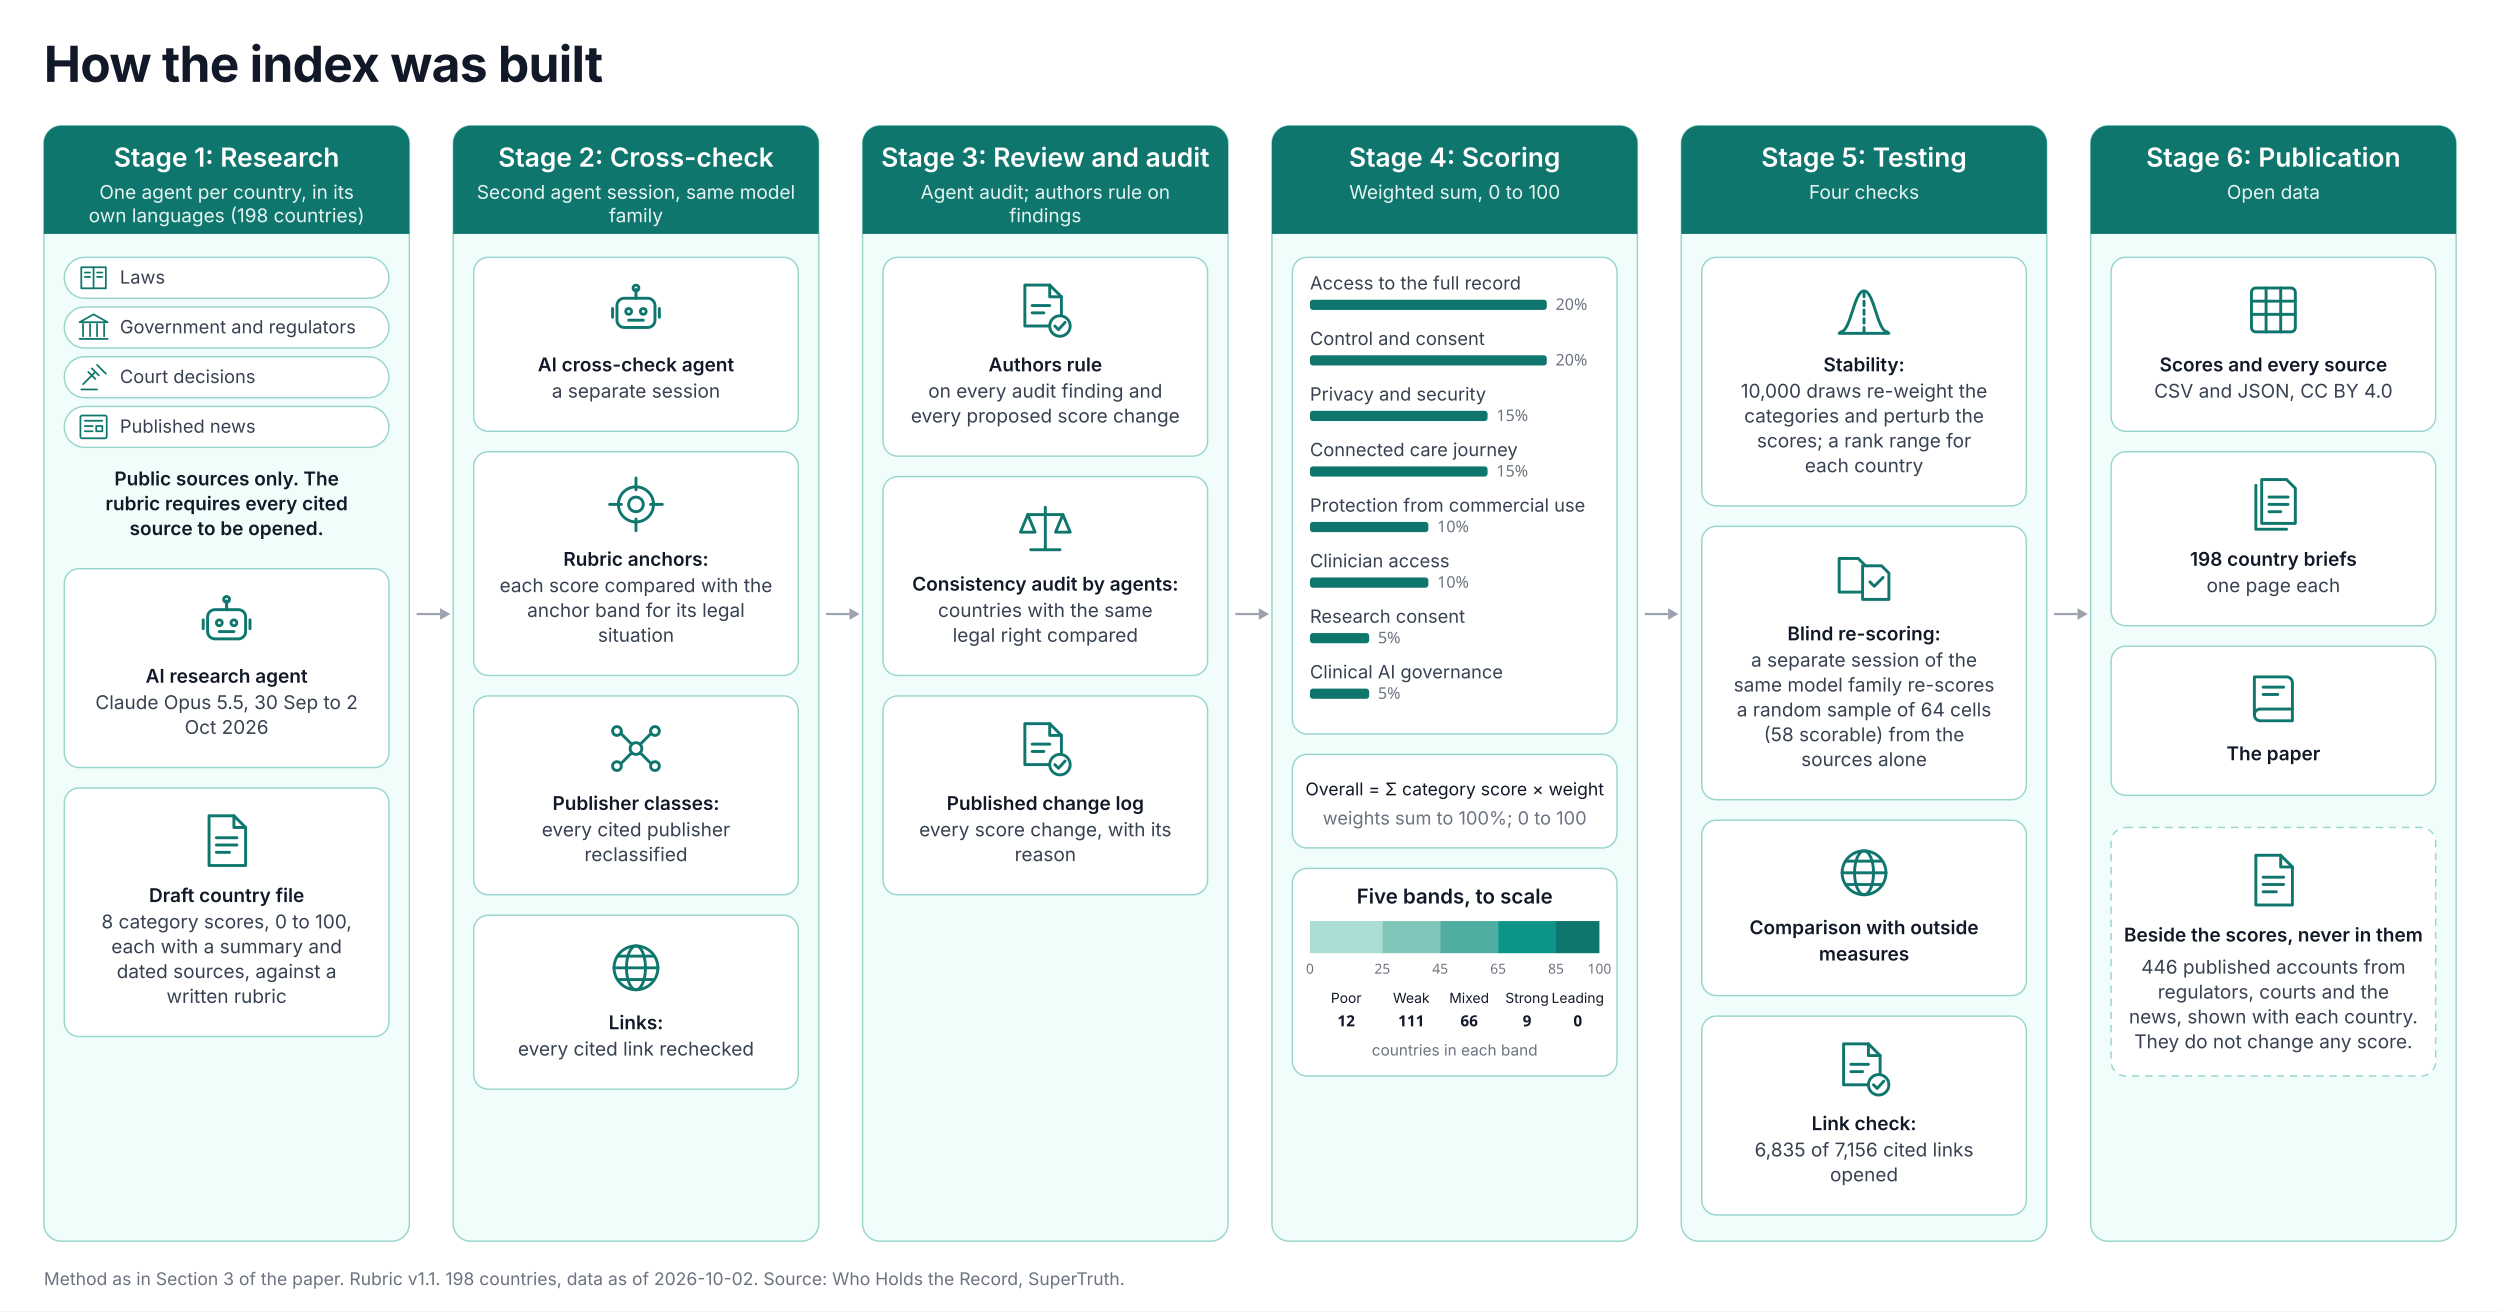
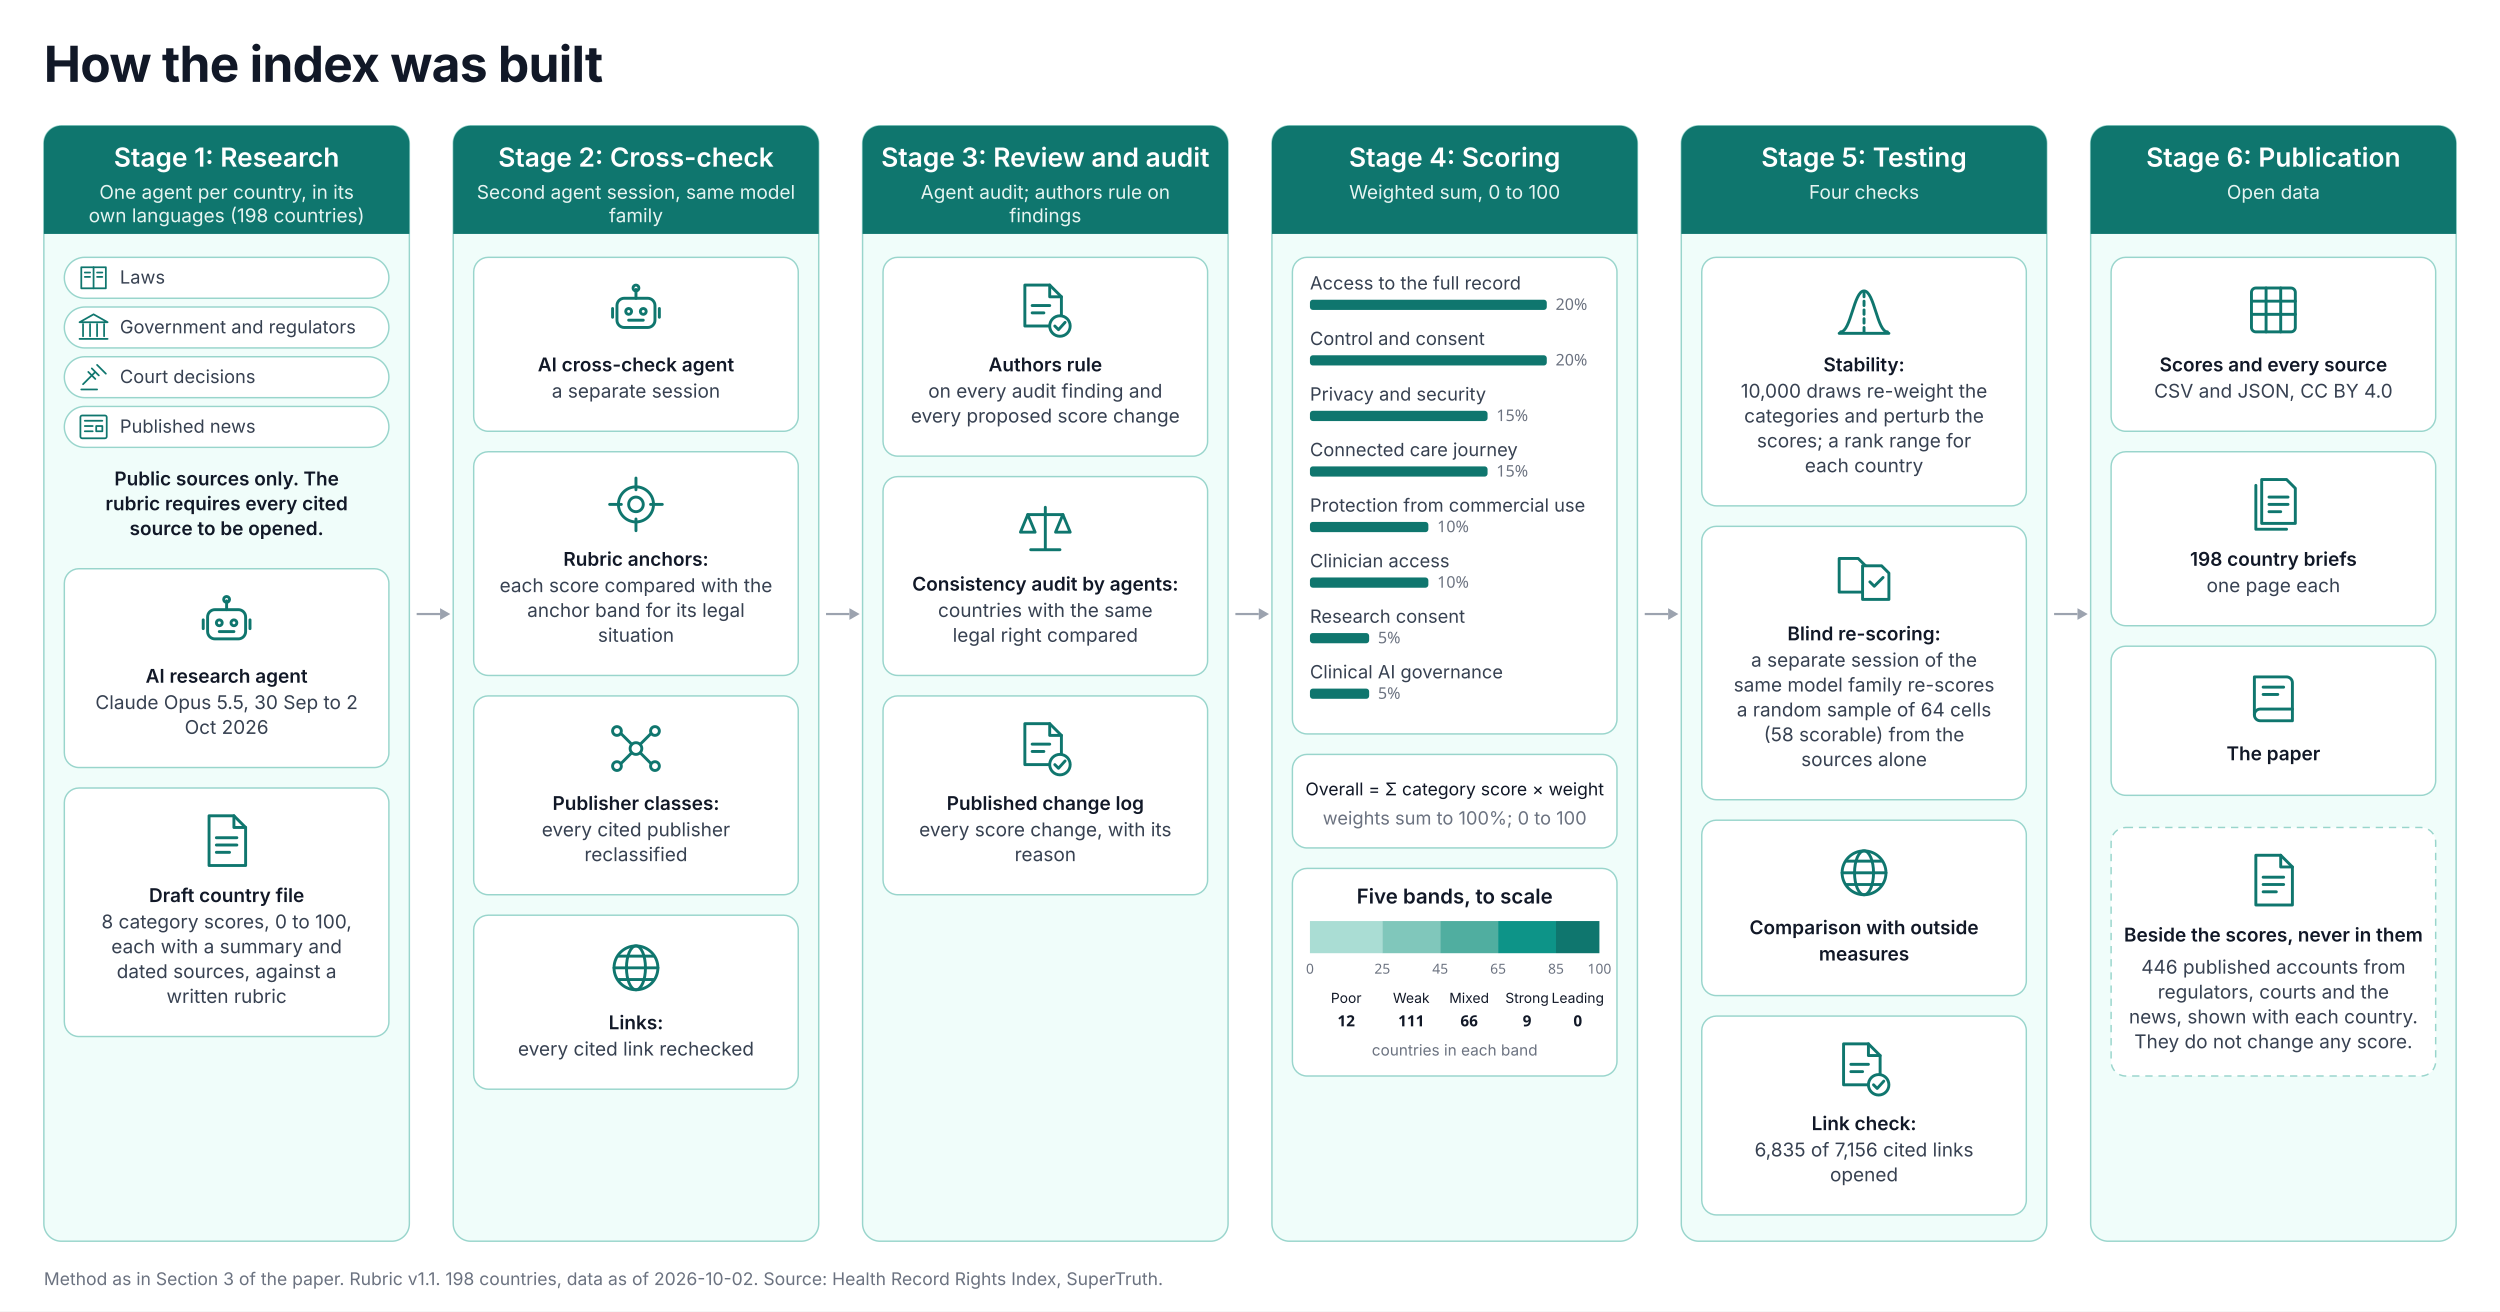
<svg xmlns="http://www.w3.org/2000/svg" viewBox="0 0 1710 897" width="1710" height="897" font-family="Inter, system-ui, sans-serif">
  <rect width="100%" height="100%" fill="#fff" />
  <text x="30" y="56" font-size="34" font-weight="700" fill="#111827" letter-spacing="-0.5">How the index was built</text>
  <rect x="30" y="86" width="250" height="763" rx="12" fill="#F0FDFA" stroke="#99D5CC" />
  <path d="M30 98a12 12 0 0 1 12-12h226a12 12 0 0 1 12 12v62h-250z" fill="#0F766E" />
  <text x="155" y="114" font-size="18" font-weight="600" fill="#fff" text-anchor="middle">Stage 1: Research</text>
  <text x="155" y="136" font-size="13" fill="#E6F4F1" font-weight="400" text-anchor="middle">One agent per country, in its</text>
  <text x="155" y="152" font-size="13" fill="#E6F4F1" font-weight="400" text-anchor="middle">own languages (198 countries)</text>
  <path d="M285 420h16" stroke="#9CA3AF" stroke-width="1.5" />
  <path d="M301 416l7 4-7 4z" fill="#9CA3AF" />
  <rect x="310" y="86" width="250" height="763" rx="12" fill="#F0FDFA" stroke="#99D5CC" />
  <path d="M310 98a12 12 0 0 1 12-12h226a12 12 0 0 1 12 12v62h-250z" fill="#0F766E" />
  <text x="435" y="114" font-size="18" font-weight="600" fill="#fff" text-anchor="middle">Stage 2: Cross-check</text>
  <text x="435" y="136" font-size="13" fill="#E6F4F1" font-weight="400" text-anchor="middle">Second agent session, same model</text>
  <text x="435" y="152" font-size="13" fill="#E6F4F1" font-weight="400" text-anchor="middle">family</text>
  <path d="M565 420h16" stroke="#9CA3AF" stroke-width="1.5" />
  <path d="M581 416l7 4-7 4z" fill="#9CA3AF" />
  <rect x="590" y="86" width="250" height="763" rx="12" fill="#F0FDFA" stroke="#99D5CC" />
  <path d="M590 98a12 12 0 0 1 12-12h226a12 12 0 0 1 12 12v62h-250z" fill="#0F766E" />
  <text x="715" y="114" font-size="18" font-weight="600" fill="#fff" text-anchor="middle">Stage 3: Review and audit</text>
  <text x="715" y="136" font-size="13" fill="#E6F4F1" font-weight="400" text-anchor="middle">Agent audit; authors rule on</text>
  <text x="715" y="152" font-size="13" fill="#E6F4F1" font-weight="400" text-anchor="middle">findings</text>
  <path d="M845 420h16" stroke="#9CA3AF" stroke-width="1.5" />
  <path d="M861 416l7 4-7 4z" fill="#9CA3AF" />
  <rect x="870" y="86" width="250" height="763" rx="12" fill="#F0FDFA" stroke="#99D5CC" />
  <path d="M870 98a12 12 0 0 1 12-12h226a12 12 0 0 1 12 12v62h-250z" fill="#0F766E" />
  <text x="995" y="114" font-size="18" font-weight="600" fill="#fff" text-anchor="middle">Stage 4: Scoring</text>
  <text x="995" y="136" font-size="13" fill="#E6F4F1" font-weight="400" text-anchor="middle">Weighted sum, 0 to 100</text>
  <path d="M1125 420h16" stroke="#9CA3AF" stroke-width="1.5" />
  <path d="M1141 416l7 4-7 4z" fill="#9CA3AF" />
  <rect x="1150" y="86" width="250" height="763" rx="12" fill="#F0FDFA" stroke="#99D5CC" />
  <path d="M1150 98a12 12 0 0 1 12-12h226a12 12 0 0 1 12 12v62h-250z" fill="#0F766E" />
  <text x="1275" y="114" font-size="18" font-weight="600" fill="#fff" text-anchor="middle">Stage 5: Testing</text>
  <text x="1275" y="136" font-size="13" fill="#E6F4F1" font-weight="400" text-anchor="middle">Four checks</text>
  <path d="M1405 420h16" stroke="#9CA3AF" stroke-width="1.5" />
  <path d="M1421 416l7 4-7 4z" fill="#9CA3AF" />
  <rect x="1430" y="86" width="250" height="763" rx="12" fill="#F0FDFA" stroke="#99D5CC" />
  <path d="M1430 98a12 12 0 0 1 12-12h226a12 12 0 0 1 12 12v62h-250z" fill="#0F766E" />
  <text x="1555" y="114" font-size="18" font-weight="600" fill="#fff" text-anchor="middle">Stage 6: Publication</text>
  <text x="1555" y="136" font-size="13" fill="#E6F4F1" font-weight="400" text-anchor="middle">Open data</text>
  <rect x="44" y="176" width="222" height="28" rx="14" fill="#fff" stroke="#99D5CC" />
  <g transform="translate(52,178) scale(0.6)" fill="none" stroke="#0F766E" stroke-width="2" stroke-linecap="round" stroke-linejoin="round">
    <path d="M6 8h28v24H6z" />
    <path d="M20 8v24M10 14h6M10 19h6M24 14h6M24 19h6" />
  </g>
  <text x="82" y="194" font-size="12.5" fill="#374151">Laws</text>
  <rect x="44" y="210" width="222" height="28" rx="14" fill="#fff" stroke="#99D5CC" />
  <g transform="translate(52,212) scale(0.6)" fill="none" stroke="#0F766E" stroke-width="2" stroke-linecap="round" stroke-linejoin="round">
    <path d="M4 14L20 5l16 9z" />
    <path d="M8 16v14M16 16v14M24 16v14M32 16v14M4 33h32" />
  </g>
  <text x="82" y="228" font-size="12.5" fill="#374151">Government and regulators</text>
  <rect x="44" y="244" width="222" height="28" rx="14" fill="#fff" stroke="#99D5CC" />
  <g transform="translate(52,246) scale(0.6)" fill="none" stroke="#0F766E" stroke-width="2" stroke-linecap="round" stroke-linejoin="round">
    <path d="M8 28l14-14M18 10l8 8M14 14l8 8M24 6l10 10M6 34h18" />
  </g>
  <text x="82" y="262" font-size="12.5" fill="#374151">Court decisions</text>
  <rect x="44" y="278" width="222" height="28" rx="14" fill="#fff" stroke="#99D5CC" />
  <g transform="translate(52,280) scale(0.6)" fill="none" stroke="#0F766E" stroke-width="2" stroke-linecap="round" stroke-linejoin="round">
    <rect x="5" y="7" width="30" height="26" rx="2" />
    <path d="M10 13h20M10 19h9M10 25h9M23 19h7v6h-7z" />
  </g>
  <text x="82" y="296" font-size="12.5" fill="#374151">Published news</text>
  <text x="155" y="332" font-size="13" fill="#111827" font-weight="600" text-anchor="middle">Public sources only. The</text>
  <text x="155" y="349" font-size="13" fill="#111827" font-weight="600" text-anchor="middle">rubric requires every cited</text>
  <text x="155" y="366" font-size="13" fill="#111827" font-weight="600" text-anchor="middle">source to be opened.</text>
  <rect x="44" y="389" width="222" height="136" rx="10" fill="#fff" stroke="#99D5CC" />
  <g transform="translate(135,405)" fill="none" stroke="#0F766E" stroke-width="2" stroke-linecap="round" stroke-linejoin="round">
    <rect x="7" y="12" width="26" height="20" rx="5" />
    <path d="M20 12V6" />
    <circle cx="20" cy="5" r="2" />
    <circle cx="15" cy="21" r="2" />
    <circle cx="25" cy="21" r="2" />
    <path d="M15 27h10" />
    <path d="M4 19v6M36 19v6" />
  </g>
  <text x="155" y="467" font-size="13" fill="#111827" font-weight="600" text-anchor="middle">AI research agent</text>
  <text x="155" y="485" font-size="13" fill="#374151" font-weight="400" text-anchor="middle">Claude Opus 5.5, 30 Sep to 2</text>
  <text x="155" y="502" font-size="13" fill="#374151" font-weight="400" text-anchor="middle">Oct 2026</text>
  <rect x="44" y="539" width="222" height="170" rx="10" fill="#fff" stroke="#99D5CC" />
  <g transform="translate(135,555)" fill="none" stroke="#0F766E" stroke-width="2" stroke-linecap="round" stroke-linejoin="round">
    <path d="M8 3h17l8 8v26H8z" />
    <path d="M25 3v8h8" />
    <path d="M13 18h14M13 23h14M13 28h9" />
  </g>
  <text x="155" y="617" font-size="13" fill="#111827" font-weight="600" text-anchor="middle">Draft country file</text>
  <text x="155" y="635" font-size="13" fill="#374151" font-weight="400" text-anchor="middle">8 category scores, 0 to 100,</text>
  <text x="155" y="652" font-size="13" fill="#374151" font-weight="400" text-anchor="middle">each with a summary and</text>
  <text x="155" y="669" font-size="13" fill="#374151" font-weight="400" text-anchor="middle">dated sources, against a</text>
  <text x="155" y="686" font-size="13" fill="#374151" font-weight="400" text-anchor="middle">written rubric</text>
  <rect x="324" y="176" width="222" height="119" rx="10" fill="#fff" stroke="#99D5CC" />
  <g transform="translate(415,192)" fill="none" stroke="#0F766E" stroke-width="2" stroke-linecap="round" stroke-linejoin="round">
    <rect x="7" y="12" width="26" height="20" rx="5" />
    <path d="M20 12V6" />
    <circle cx="20" cy="5" r="2" />
    <circle cx="15" cy="21" r="2" />
    <circle cx="25" cy="21" r="2" />
    <path d="M15 27h10" />
    <path d="M4 19v6M36 19v6" />
  </g>
  <text x="435" y="254" font-size="13" fill="#111827" font-weight="600" text-anchor="middle">AI cross-check agent</text>
  <text x="435" y="272" font-size="13" fill="#374151" font-weight="400" text-anchor="middle">a separate session</text>
  <rect x="324" y="309" width="222" height="153" rx="10" fill="#fff" stroke="#99D5CC" />
  <g transform="translate(415,325)" fill="none" stroke="#0F766E" stroke-width="2" stroke-linecap="round" stroke-linejoin="round">
    <circle cx="20" cy="20" r="12" />
    <circle cx="20" cy="20" r="5" />
    <path d="M20 2v8M20 30v8M2 20h8M30 20h8" />
  </g>
  <text x="435" y="387" font-size="13" fill="#111827" font-weight="600" text-anchor="middle">Rubric anchors:</text>
  <text x="435" y="405" font-size="13" fill="#374151" font-weight="400" text-anchor="middle">each score compared with the</text>
  <text x="435" y="422" font-size="13" fill="#374151" font-weight="400" text-anchor="middle">anchor band for its legal</text>
  <text x="435" y="439" font-size="13" fill="#374151" font-weight="400" text-anchor="middle">situation</text>
  <rect x="324" y="476" width="222" height="136" rx="10" fill="#fff" stroke="#99D5CC" />
  <g transform="translate(415,492)" fill="none" stroke="#0F766E" stroke-width="2" stroke-linecap="round" stroke-linejoin="round">
    <circle cx="20" cy="20" r="4" />
    <circle cx="7" cy="8" r="3" />
    <circle cx="33" cy="8" r="3" />
    <circle cx="7" cy="32" r="3" />
    <circle cx="33" cy="32" r="3" />
    <path d="M10 10l7 7M30 10l-7 7M10 30l7-7M30 30l-7-7" />
  </g>
  <text x="435" y="554" font-size="13" fill="#111827" font-weight="600" text-anchor="middle">Publisher classes:</text>
  <text x="435" y="572" font-size="13" fill="#374151" font-weight="400" text-anchor="middle">every cited publisher</text>
  <text x="435" y="589" font-size="13" fill="#374151" font-weight="400" text-anchor="middle">reclassified</text>
  <rect x="324" y="626" width="222" height="119" rx="10" fill="#fff" stroke="#99D5CC" />
  <g transform="translate(415,642)" fill="none" stroke="#0F766E" stroke-width="2" stroke-linecap="round" stroke-linejoin="round">
    <circle cx="20" cy="20" r="15" />
    <ellipse cx="20" cy="20" rx="6.5" ry="15" />
    <path d="M5 20h30M8 12h24M8 28h24" />
  </g>
  <text x="435" y="704" font-size="13" fill="#111827" font-weight="600" text-anchor="middle">Links:</text>
  <text x="435" y="722" font-size="13" fill="#374151" font-weight="400" text-anchor="middle">every cited link rechecked</text>
  <rect x="604" y="176" width="222" height="136" rx="10" fill="#fff" stroke="#99D5CC" />
  <g transform="translate(695,192)" fill="none" stroke="#0F766E" stroke-width="2" stroke-linecap="round" stroke-linejoin="round">
    <path d="M6 3h17l8 8v20H6z" />
    <path d="M23 3v8h8" />
    <path d="M11 17h12M11 22h8" />
    <circle cx="30" cy="31" r="7" fill="#fff" />
    <path d="M26.5 31l2.5 2.5 4.5-5" />
  </g>
  <text x="715" y="254" font-size="13" fill="#111827" font-weight="600" text-anchor="middle">Authors rule</text>
  <text x="715" y="272" font-size="13" fill="#374151" font-weight="400" text-anchor="middle">on every audit finding and</text>
  <text x="715" y="289" font-size="13" fill="#374151" font-weight="400" text-anchor="middle">every proposed score change</text>
  <rect x="604" y="326" width="222" height="136" rx="10" fill="#fff" stroke="#99D5CC" />
  <g transform="translate(695,342)" fill="none" stroke="#0F766E" stroke-width="2" stroke-linecap="round" stroke-linejoin="round">
    <path d="M20 5v29M10 34h20M8 10h24" />
    <path d="M8 10l-5 12h10zM32 10l-5 12h10z" />
  </g>
  <text x="715" y="404" font-size="13" fill="#111827" font-weight="600" text-anchor="middle">Consistency audit by agents:</text>
  <text x="715" y="422" font-size="13" fill="#374151" font-weight="400" text-anchor="middle">countries with the same</text>
  <text x="715" y="439" font-size="13" fill="#374151" font-weight="400" text-anchor="middle">legal right compared</text>
  <rect x="604" y="476" width="222" height="136" rx="10" fill="#fff" stroke="#99D5CC" />
  <g transform="translate(695,492)" fill="none" stroke="#0F766E" stroke-width="2" stroke-linecap="round" stroke-linejoin="round">
    <path d="M6 3h17l8 8v20H6z" />
    <path d="M23 3v8h8" />
    <path d="M11 17h12M11 22h8" />
    <circle cx="30" cy="31" r="7" fill="#fff" />
    <path d="M26.5 31l2.5 2.5 4.5-5" />
  </g>
  <text x="715" y="554" font-size="13" fill="#111827" font-weight="600" text-anchor="middle">Published change log</text>
  <text x="715" y="572" font-size="13" fill="#374151" font-weight="400" text-anchor="middle">every score change, with its</text>
  <text x="715" y="589" font-size="13" fill="#374151" font-weight="400" text-anchor="middle">reason</text>
  <rect x="884" y="176" width="222" height="326" rx="10" fill="#fff" stroke="#99D5CC" />
  <text x="896" y="198" font-size="12.5" fill="#374151">Access to the full record</text>
  <rect x="896" y="205" width="162.0" height="7" rx="2" fill="#0F766E" />
  <text x="1064" y="212" font-size="11" font-family="JetBrains Mono" fill="#6B7280">20%</text>
  <text x="896" y="236" font-size="12.5" fill="#374151">Control and consent</text>
  <rect x="896" y="243" width="162.0" height="7" rx="2" fill="#0F766E" />
  <text x="1064" y="250" font-size="11" font-family="JetBrains Mono" fill="#6B7280">20%</text>
  <text x="896" y="274" font-size="12.5" fill="#374151">Privacy and security</text>
  <rect x="896" y="281" width="121.5" height="7" rx="2" fill="#0F766E" />
  <text x="1023.5" y="288" font-size="11" font-family="JetBrains Mono" fill="#6B7280">15%</text>
  <text x="896" y="312" font-size="12.5" fill="#374151">Connected care journey</text>
  <rect x="896" y="319" width="121.5" height="7" rx="2" fill="#0F766E" />
  <text x="1023.5" y="326" font-size="11" font-family="JetBrains Mono" fill="#6B7280">15%</text>
  <text x="896" y="350" font-size="12.5" fill="#374151">Protection from commercial use</text>
  <rect x="896" y="357" width="81.0" height="7" rx="2" fill="#0F766E" />
  <text x="983" y="364" font-size="11" font-family="JetBrains Mono" fill="#6B7280">10%</text>
  <text x="896" y="388" font-size="12.5" fill="#374151">Clinician access</text>
  <rect x="896" y="395" width="81.0" height="7" rx="2" fill="#0F766E" />
  <text x="983" y="402" font-size="11" font-family="JetBrains Mono" fill="#6B7280">10%</text>
  <text x="896" y="426" font-size="12.5" fill="#374151">Research consent</text>
  <rect x="896" y="433" width="40.5" height="7" rx="2" fill="#0F766E" />
  <text x="942.5" y="440" font-size="11" font-family="JetBrains Mono" fill="#6B7280">5%</text>
  <text x="896" y="464" font-size="12.5" fill="#374151">Clinical AI governance</text>
  <rect x="896" y="471" width="40.5" height="7" rx="2" fill="#0F766E" />
  <text x="942.5" y="478" font-size="11" font-family="JetBrains Mono" fill="#6B7280">5%</text>
  <rect x="884" y="516" width="222" height="64" rx="10" fill="#fff" stroke="#99D5CC" />
  <text x="995" y="544" font-size="12" fill="#111827" text-anchor="middle">Overall = Σ category score × weight</text>
  <text x="995" y="564" font-size="12.5" fill="#6B7280" text-anchor="middle">weights sum to 100%; 0 to 100</text>
  <rect x="884" y="594" width="222" height="142" rx="10" fill="#fff" stroke="#99D5CC" />
  <text x="995" y="618" font-size="14" font-weight="600" fill="#111827" text-anchor="middle">Five bands, to scale</text>
  <rect x="896.0" y="630" width="49.5" height="22" fill="#AADDD4" />
  <text x="920.8" y="686" font-size="9.5" fill="#111827" text-anchor="middle">Poor</text>
  <text x="920.8" y="702" font-size="10.5" font-family="JetBrains Mono" fill="#111827" font-weight="600" text-anchor="middle">12</text>
  <rect x="945.5" y="630" width="39.6" height="22" fill="#80C7BB" />
  <text x="965.3" y="686" font-size="9.5" fill="#111827" text-anchor="middle">Weak</text>
  <text x="965.3" y="702" font-size="10.5" font-family="JetBrains Mono" fill="#111827" font-weight="600" text-anchor="middle">111</text>
  <rect x="985.1" y="630" width="39.6" height="22" fill="#50AEA0" />
  <text x="1004.9" y="686" font-size="9.5" fill="#111827" text-anchor="middle">Mixed</text>
  <text x="1004.9" y="702" font-size="10.5" font-family="JetBrains Mono" fill="#111827" font-weight="600" text-anchor="middle">66</text>
  <rect x="1024.7" y="630" width="39.6" height="22" fill="#0D9488" />
  <text x="1044.5" y="686" font-size="9.5" fill="#111827" text-anchor="middle">Strong</text>
  <text x="1044.5" y="702" font-size="10.5" font-family="JetBrains Mono" fill="#111827" font-weight="600" text-anchor="middle">9</text>
  <rect x="1064.3" y="630" width="29.7" height="22" fill="#0F766E" />
  <text x="1079.2" y="686" font-size="9.5" fill="#111827" text-anchor="middle">Leading</text>
  <text x="1079.2" y="702" font-size="10.5" font-family="JetBrains Mono" fill="#111827" font-weight="600" text-anchor="middle">0</text>
  <text x="896.0" y="666" font-size="9.5" font-family="JetBrains Mono" fill="#6B7280" text-anchor="middle">0</text>
  <text x="945.5" y="666" font-size="9.5" font-family="JetBrains Mono" fill="#6B7280" text-anchor="middle">25</text>
  <text x="985.1" y="666" font-size="9.5" font-family="JetBrains Mono" fill="#6B7280" text-anchor="middle">45</text>
  <text x="1024.7" y="666" font-size="9.5" font-family="JetBrains Mono" fill="#6B7280" text-anchor="middle">65</text>
  <text x="1064.3" y="666" font-size="9.5" font-family="JetBrains Mono" fill="#6B7280" text-anchor="middle">85</text>
  <text x="1094.0" y="666" font-size="9.5" font-family="JetBrains Mono" fill="#6B7280" text-anchor="middle">100</text>
  <text x="995" y="722" font-size="10.5" fill="#6B7280" text-anchor="middle">countries in each band</text>
  <rect x="1164" y="176" width="222" height="170" rx="10" fill="#fff" stroke="#99D5CC" />
  <g transform="translate(1255,192)" fill="none" stroke="#0F766E" stroke-width="2" stroke-linecap="round" stroke-linejoin="round">
    <path d="M3 36h34" />
    <path d="M4 35c7 0 9-28 16-28s9 28 16 28" />
    <path d="M20 8v27" stroke-dasharray="3 3" />
  </g>
  <text x="1275" y="254" font-size="13" fill="#111827" font-weight="600" text-anchor="middle">Stability:</text>
  <text x="1275" y="272" font-size="13" fill="#374151" font-weight="400" text-anchor="middle">10,000 draws re-weight the</text>
  <text x="1275" y="289" font-size="13" fill="#374151" font-weight="400" text-anchor="middle">categories and perturb the</text>
  <text x="1275" y="306" font-size="13" fill="#374151" font-weight="400" text-anchor="middle">scores; a rank range for</text>
  <text x="1275" y="323" font-size="13" fill="#374151" font-weight="400" text-anchor="middle">each country</text>
  <rect x="1164" y="360" width="222" height="187" rx="10" fill="#fff" stroke="#99D5CC" />
  <g transform="translate(1255,376)" fill="none" stroke="#0F766E" stroke-width="2" stroke-linecap="round" stroke-linejoin="round">
    <path d="M3 6h13l5 5v18H3z" />
    <path d="M19 11h13l5 5v18H19z" fill="#fff" />
    <path d="M24 22l3 3 6-6" />
  </g>
  <text x="1275" y="438" font-size="13" fill="#111827" font-weight="600" text-anchor="middle">Blind re-scoring:</text>
  <text x="1275" y="456" font-size="13" fill="#374151" font-weight="400" text-anchor="middle">a separate session of the</text>
  <text x="1275" y="473" font-size="13" fill="#374151" font-weight="400" text-anchor="middle">same model family re-scores</text>
  <text x="1275" y="490" font-size="13" fill="#374151" font-weight="400" text-anchor="middle">a random sample of 64 cells</text>
  <text x="1275" y="507" font-size="13" fill="#374151" font-weight="400" text-anchor="middle">(58 scorable) from the</text>
  <text x="1275" y="524" font-size="13" fill="#374151" font-weight="400" text-anchor="middle">sources alone</text>
  <rect x="1164" y="561" width="222" height="120" rx="10" fill="#fff" stroke="#99D5CC" />
  <g transform="translate(1255,577)" fill="none" stroke="#0F766E" stroke-width="2" stroke-linecap="round" stroke-linejoin="round">
    <circle cx="20" cy="20" r="15" />
    <ellipse cx="20" cy="20" rx="6.5" ry="15" />
    <path d="M5 20h30M8 12h24M8 28h24" />
  </g>
  <text x="1275" y="639" font-size="13" fill="#111827" font-weight="600" text-anchor="middle">Comparison with outside</text>
  <text x="1275" y="657" font-size="13" fill="#111827" font-weight="600" text-anchor="middle">measures</text>
  <rect x="1164" y="695" width="222" height="136" rx="10" fill="#fff" stroke="#99D5CC" />
  <g transform="translate(1255,711)" fill="none" stroke="#0F766E" stroke-width="2" stroke-linecap="round" stroke-linejoin="round">
    <path d="M6 3h17l8 8v20H6z" />
    <path d="M23 3v8h8" />
    <path d="M11 17h12M11 22h8" />
    <circle cx="30" cy="31" r="7" fill="#fff" />
    <path d="M26.5 31l2.5 2.5 4.5-5" />
  </g>
  <text x="1275" y="773" font-size="13" fill="#111827" font-weight="600" text-anchor="middle">Link check:</text>
  <text x="1275" y="791" font-size="13" fill="#374151" font-weight="400" text-anchor="middle">6,835 of 7,156 cited links</text>
  <text x="1275" y="808" font-size="13" fill="#374151" font-weight="400" text-anchor="middle">opened</text>
  <rect x="1444" y="176" width="222" height="119" rx="10" fill="#fff" stroke="#99D5CC" />
  <g transform="translate(1535,192)" fill="none" stroke="#0F766E" stroke-width="2" stroke-linecap="round" stroke-linejoin="round">
    <rect x="5" y="5" width="30" height="30" rx="3" />
    <path d="M5 14h30M5 23h30M15 5v30M25 5v30" />
  </g>
  <text x="1555" y="254" font-size="13" fill="#111827" font-weight="600" text-anchor="middle">Scores and every source</text>
  <text x="1555" y="272" font-size="13" fill="#374151" font-weight="400" text-anchor="middle">CSV and JSON, CC BY 4.0</text>
  <rect x="1444" y="309" width="222" height="119" rx="10" fill="#fff" stroke="#99D5CC" />
  <g transform="translate(1535,325)" fill="none" stroke="#0F766E" stroke-width="2" stroke-linecap="round" stroke-linejoin="round">
    <path d="M12 3h17l6 6v24H12z" />
    <path d="M8 7v30h21" />
    <path d="M17 15h13M17 20h13M17 25h8" />
  </g>
  <text x="1555" y="387" font-size="13" fill="#111827" font-weight="600" text-anchor="middle">198 country briefs</text>
  <text x="1555" y="405" font-size="13" fill="#374151" font-weight="400" text-anchor="middle">one page each</text>
  <rect x="1444" y="442" width="222" height="102" rx="10" fill="#fff" stroke="#99D5CC" />
  <g transform="translate(1535,458)" fill="none" stroke="#0F766E" stroke-width="2" stroke-linecap="round" stroke-linejoin="round">
    <path d="M7 5h22a4 4 0 0 1 4 4v26H11a4 4 0 0 1-4-4z" />
    <path d="M7 31a4 4 0 0 1 4-4h22" />
    <path d="M13 12h14M13 17h10" />
  </g>
  <text x="1555" y="520" font-size="13" fill="#111827" font-weight="600" text-anchor="middle">The paper</text>
  <rect x="1444" y="566" width="222" height="170" rx="10" fill="#fff" stroke="#99D5CC" stroke-dasharray="5 4" />
  <g transform="translate(1535,582)" fill="none" stroke="#0F766E" stroke-width="2" stroke-linecap="round" stroke-linejoin="round">
    <path d="M8 3h17l8 8v26H8z" />
    <path d="M25 3v8h8" />
    <path d="M13 18h14M13 23h14M13 28h9" />
  </g>
  <text x="1555" y="644" font-size="13" fill="#111827" font-weight="600" text-anchor="middle">Beside the scores, never in them</text>
  <text x="1555" y="666" font-size="13" fill="#374151" font-weight="400" text-anchor="middle">446 published accounts from</text>
  <text x="1555" y="683" font-size="13" fill="#374151" font-weight="400" text-anchor="middle">regulators, courts and the</text>
  <text x="1555" y="700" font-size="13" fill="#374151" font-weight="400" text-anchor="middle">news, shown with each country.</text>
  <text x="1555" y="717" font-size="13" fill="#374151" font-weight="400" text-anchor="middle">They do not change any score.</text>
-   <text x="30" y="879" font-size="12" fill="#6B7280">Method as in Section 3 of the paper. Rubric v1.1. 198 countries, data as of 2026-10-02. Source: Who Holds the Record, SuperTruth.</text>
+   <text x="30" y="879" font-size="12" fill="#6B7280">Method as in Section 3 of the paper. Rubric v1.1. 198 countries, data as of 2026-10-02. Source: Health Record Rights Index, SuperTruth.</text>
</svg>
